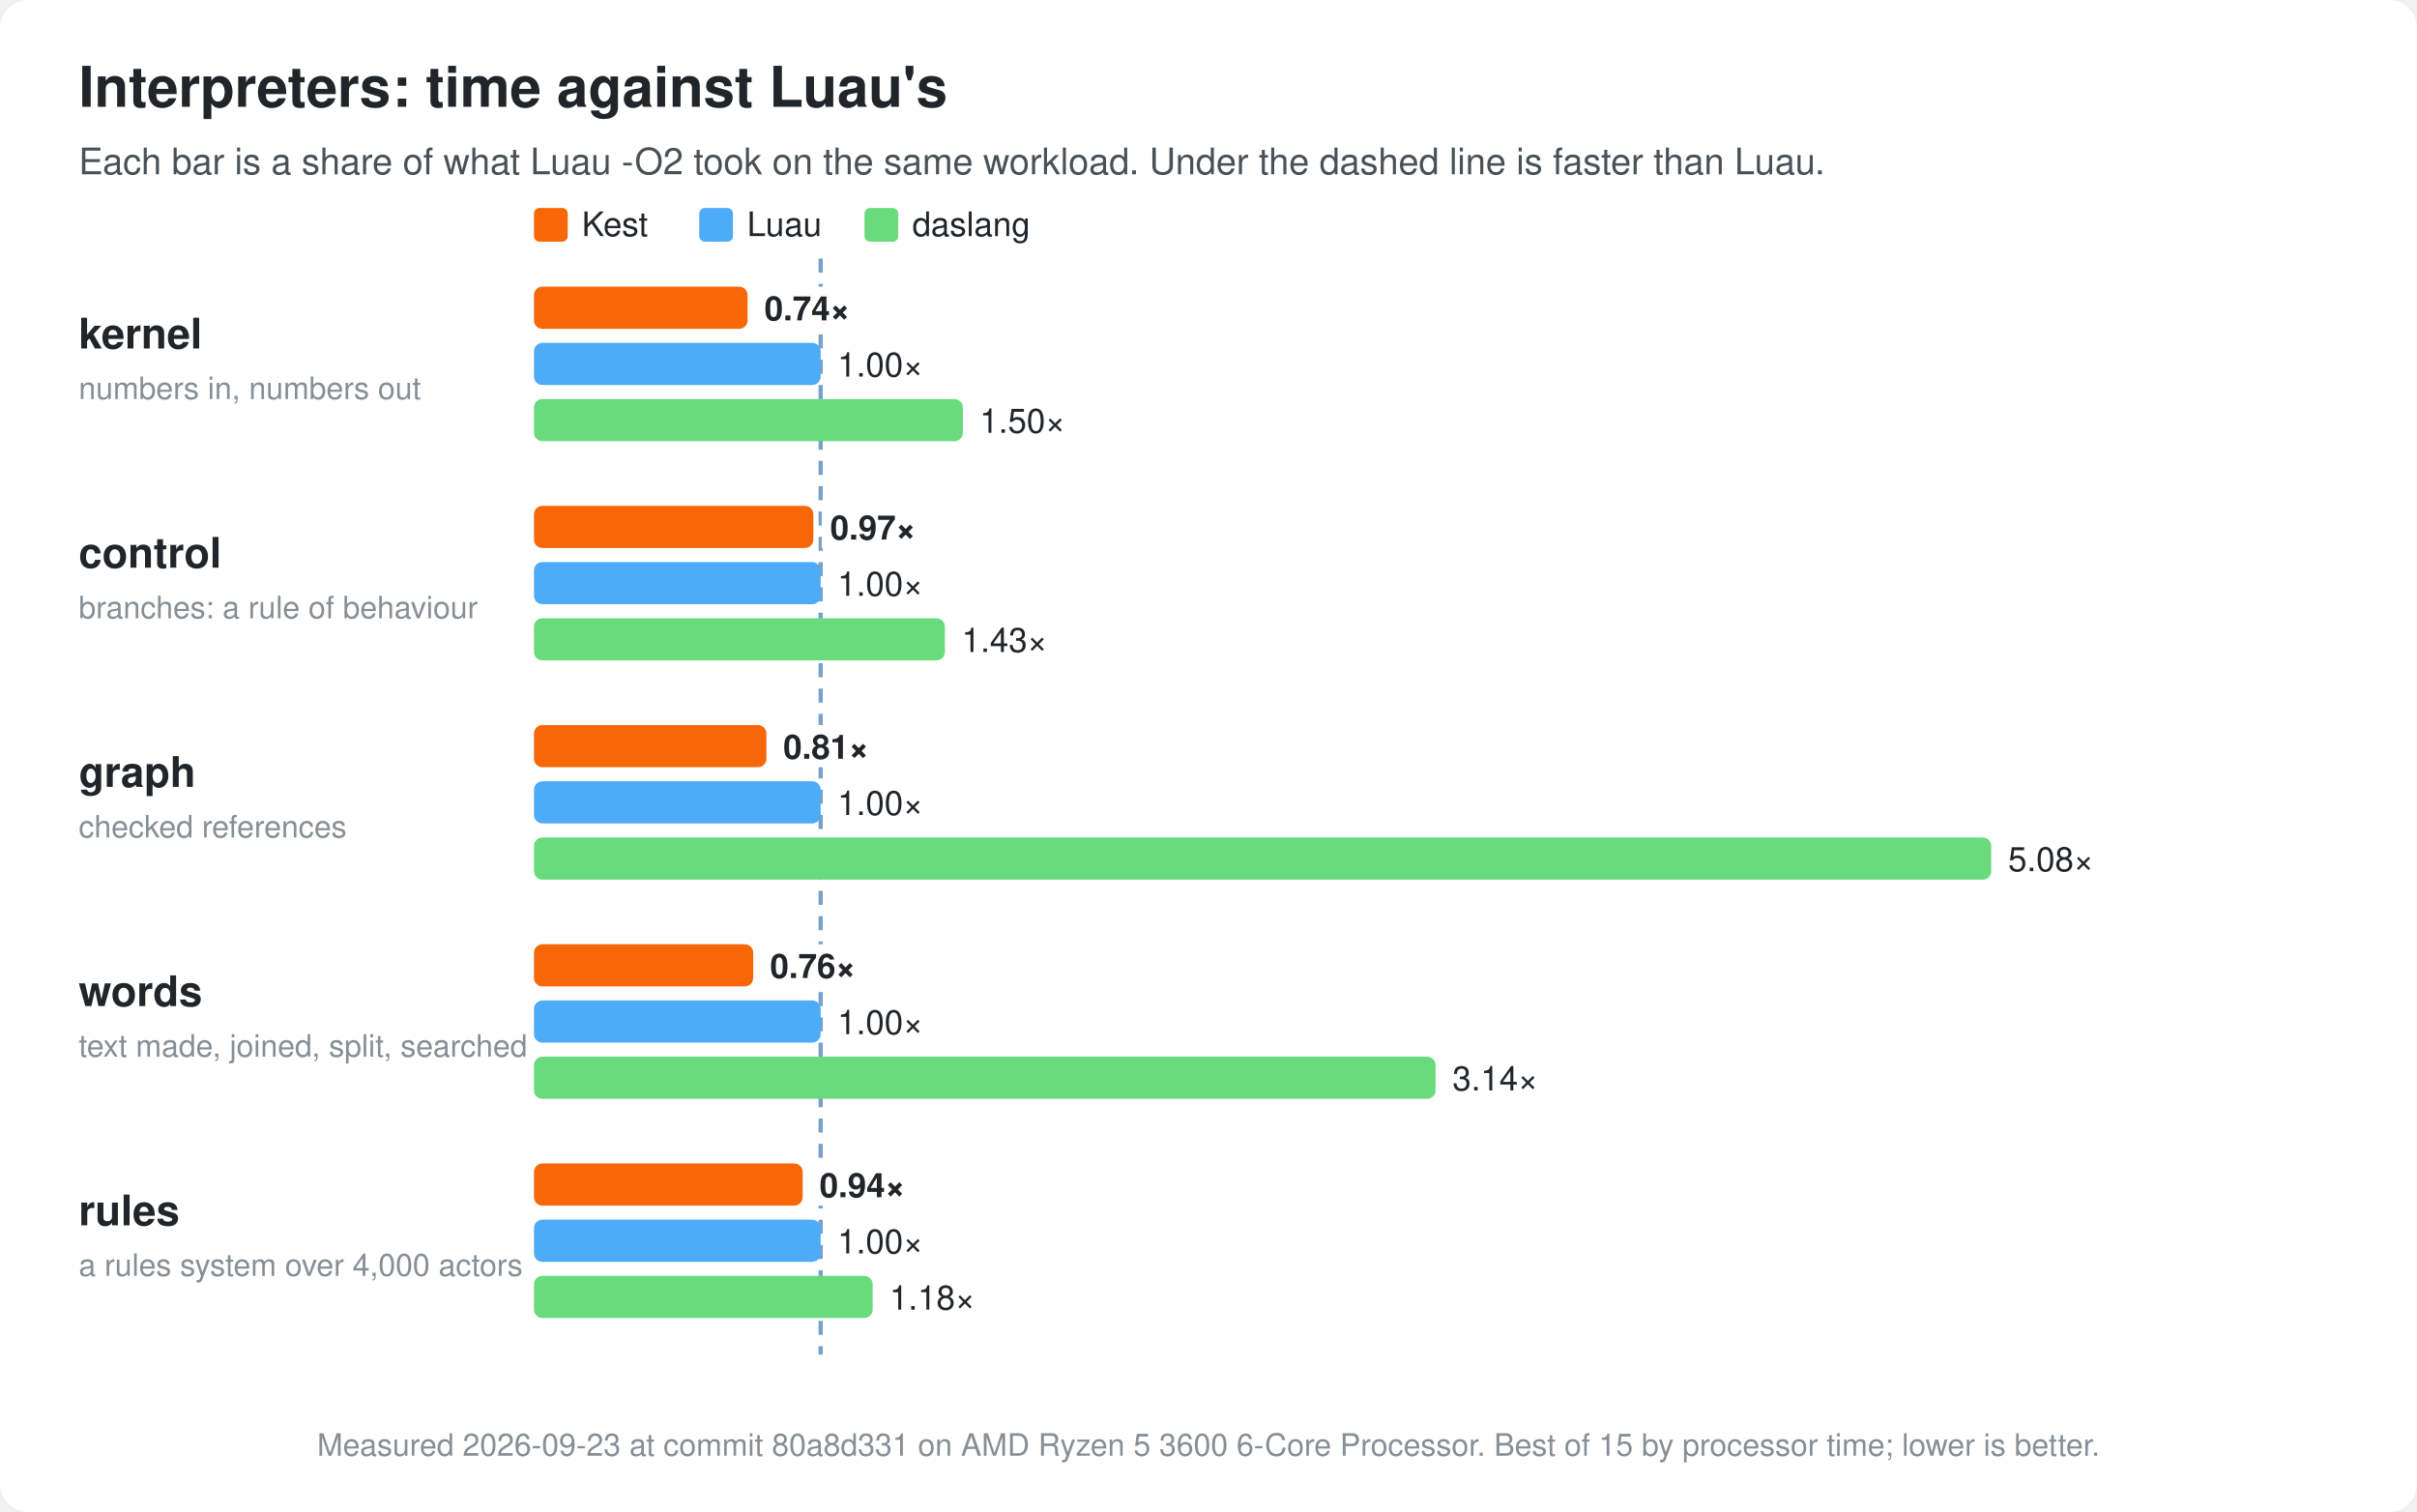
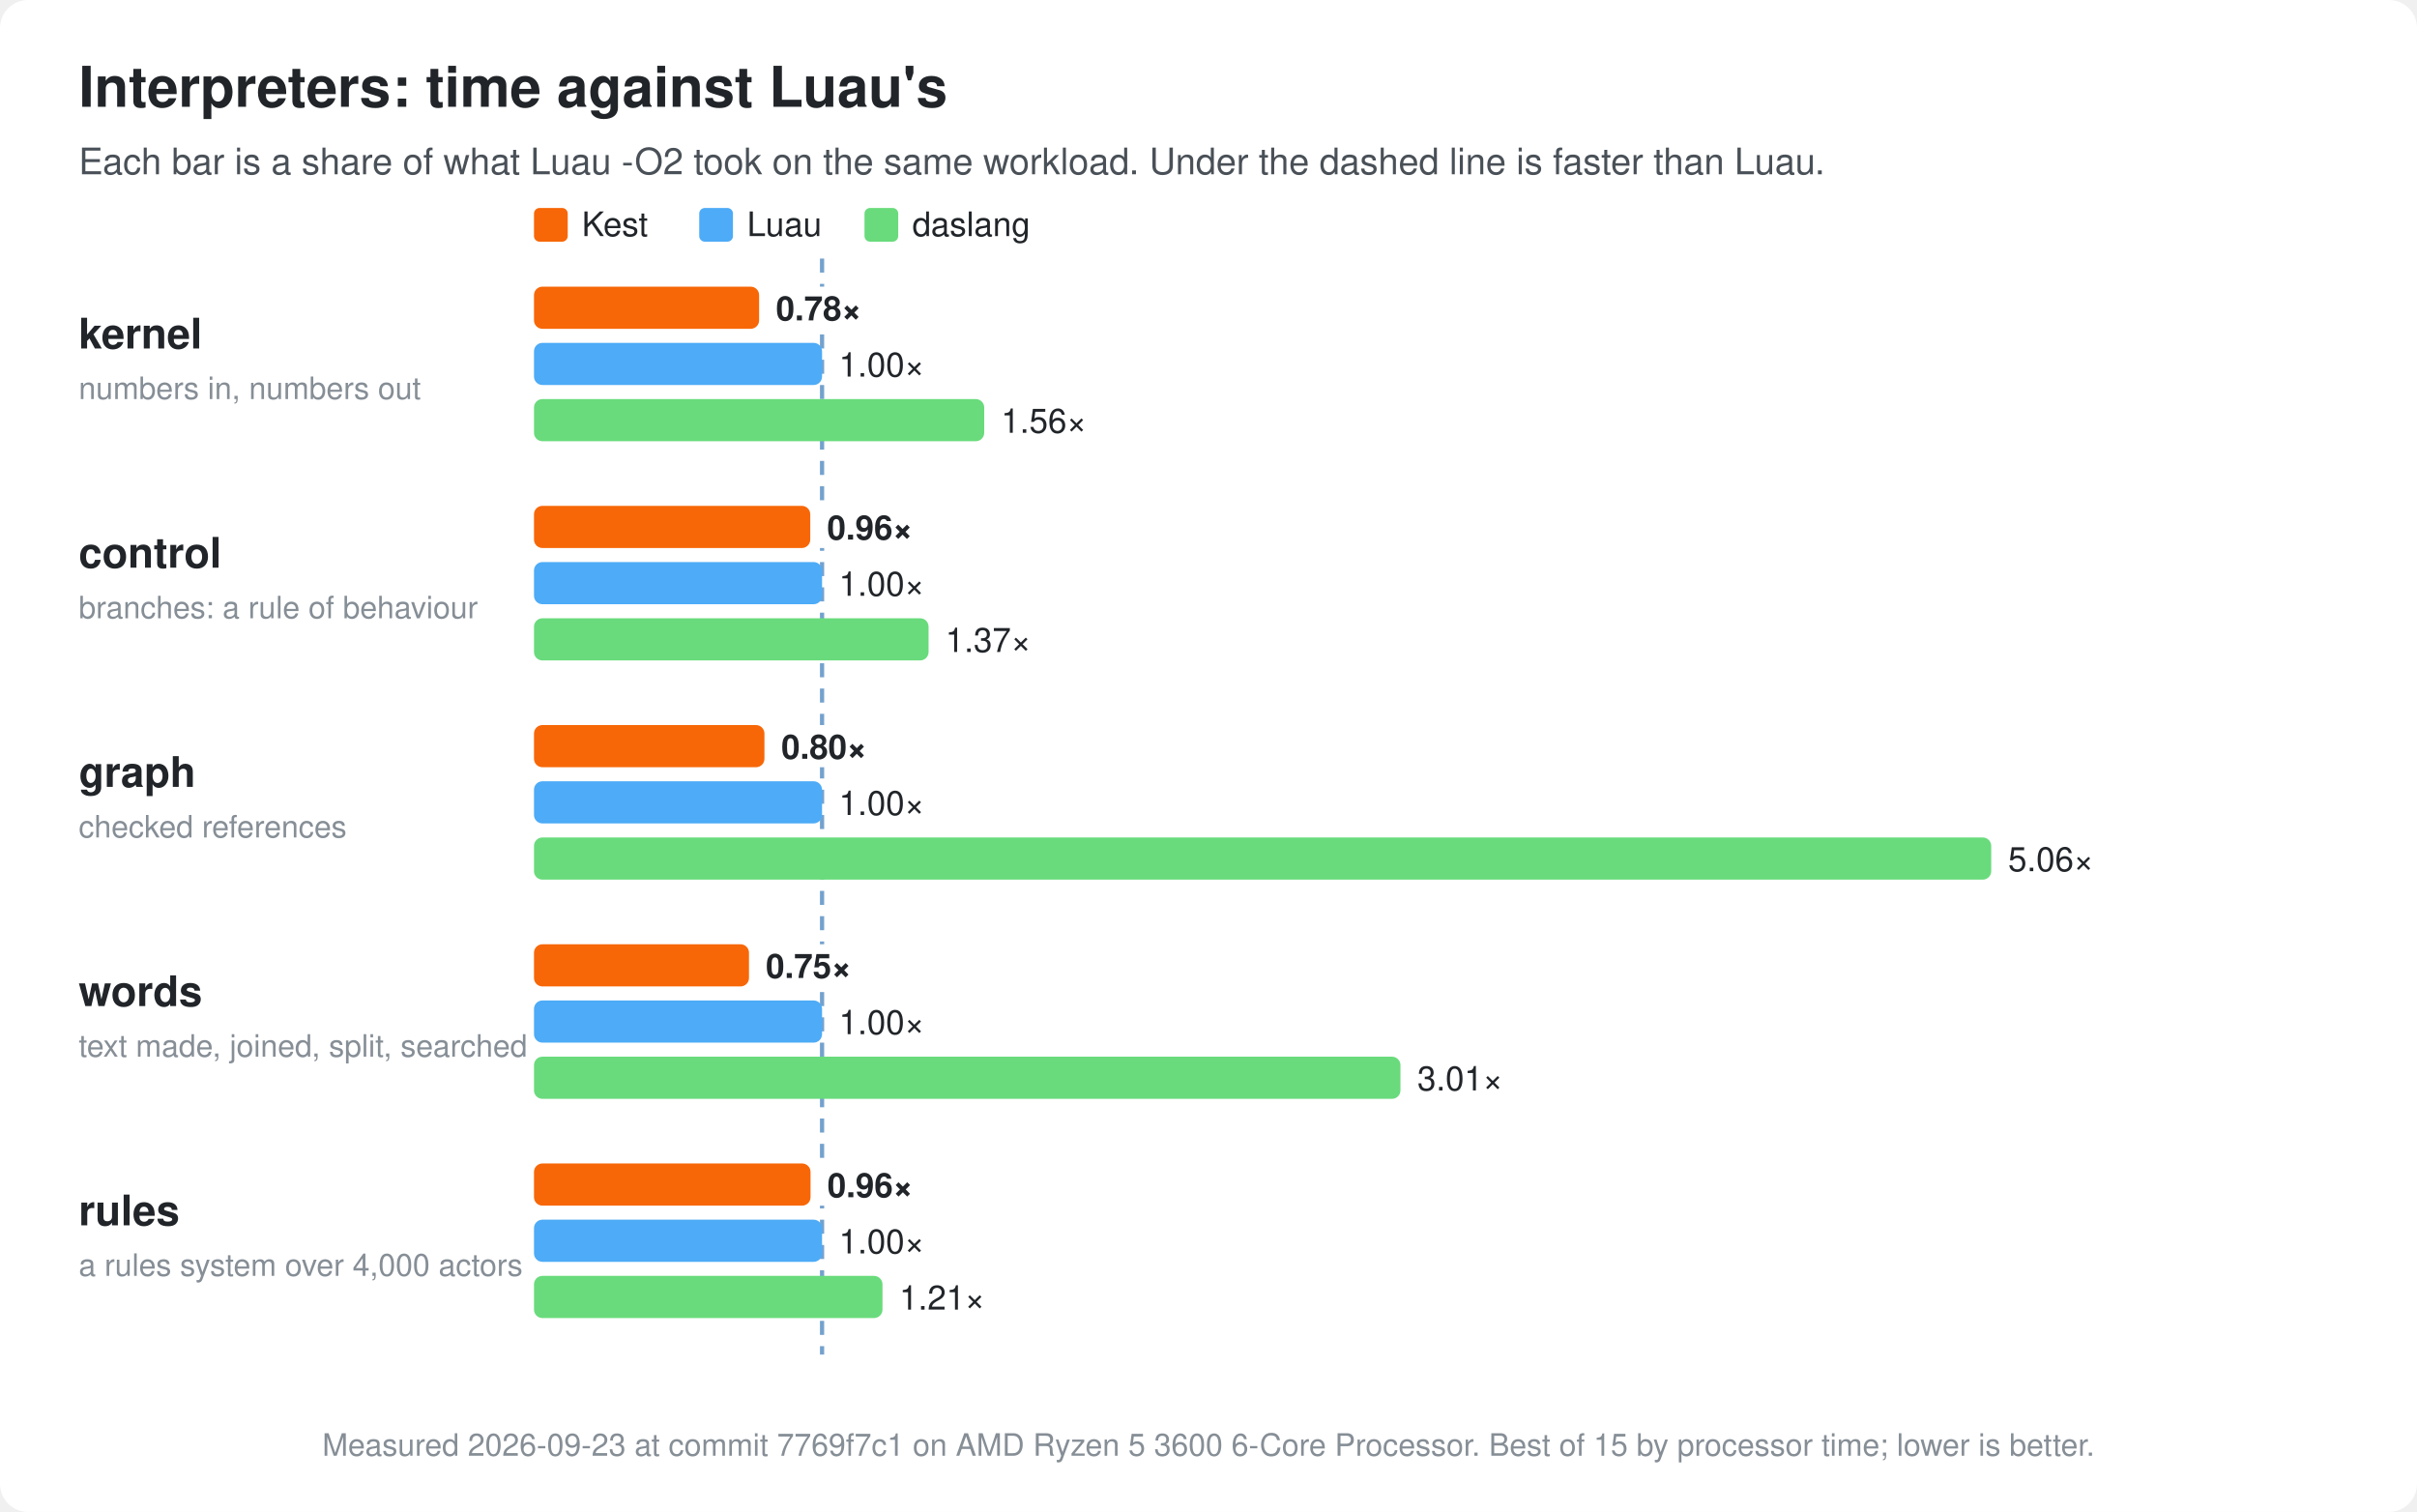
<svg xmlns="http://www.w3.org/2000/svg" width="860" height="538" viewBox="0 0 860 538">
  <rect width="100%" height="100%" rx="10" fill="#ffffff" />
  <text x="28.0" y="38.0" font-family="-apple-system,Segoe UI,Helvetica,Arial,sans-serif" font-size="20" font-weight="bold" fill="#212529" text-anchor="start">Interpreters: time against Luau's</text>
  <text x="28.0" y="62.0" font-family="-apple-system,Segoe UI,Helvetica,Arial,sans-serif" font-size="13" font-weight="normal" fill="#495057" text-anchor="start">Each bar is a share of what Luau -O2 took on the same workload. Under the dashed line is faster than Luau.</text>
  <rect x="190.0" y="74.0" width="12" height="12" rx="2" fill="#f76707" />
  <text x="207.0" y="84.0" font-family="-apple-system,Segoe UI,Helvetica,Arial,sans-serif" font-size="12" font-weight="normal" fill="#212529" text-anchor="start">Kest</text>
  <rect x="248.8" y="74.0" width="12" height="12" rx="2" fill="#4dabf7" />
  <text x="265.8" y="84.0" font-family="-apple-system,Segoe UI,Helvetica,Arial,sans-serif" font-size="12" font-weight="normal" fill="#212529" text-anchor="start">Luau</text>
  <rect x="307.6" y="74.0" width="12" height="12" rx="2" fill="#69db7c" />
  <text x="324.6" y="84.0" font-family="-apple-system,Segoe UI,Helvetica,Arial,sans-serif" font-size="12" font-weight="normal" fill="#212529" text-anchor="start">daslang</text>
-   <line x1="292.0" y1="92" x2="292.0" y2="482" stroke="#1864ab" stroke-width="1.5" stroke-dasharray="5,4" opacity="0.6" />
+   <line x1="292.5" y1="92" x2="292.5" y2="482" stroke="#1864ab" stroke-width="1.5" stroke-dasharray="5,4" opacity="0.6" />
  <text x="28.0" y="124.0" font-family="-apple-system,Segoe UI,Helvetica,Arial,sans-serif" font-size="15" font-weight="bold" fill="#212529" text-anchor="start">kernel</text>
  <text x="28.0" y="142.0" font-family="-apple-system,Segoe UI,Helvetica,Arial,sans-serif" font-size="11" font-weight="normal" fill="#868e96" text-anchor="start">numbers in, numbers out</text>
-   <rect x="190" y="102.0" width="76.0" height="15" rx="3" fill="#f76707" />
-   <rect x="269.0" y="102.0" width="44" height="15" fill="#ffffff" />
-   <text x="272.0" y="114.0" font-family="-apple-system,Segoe UI,Helvetica,Arial,sans-serif" font-size="12" font-weight="bold" fill="#212529" text-anchor="start">0.74×</text>
-   <rect x="190" y="122.0" width="102.0" height="15" rx="3" fill="#4dabf7" />
-   <rect x="295.0" y="122.0" width="44" height="15" fill="#ffffff" />
-   <text x="298.0" y="134.0" font-family="-apple-system,Segoe UI,Helvetica,Arial,sans-serif" font-size="12" font-weight="normal" fill="#212529" text-anchor="start">1.00×</text>
-   <rect x="190" y="142.0" width="152.6" height="15" rx="3" fill="#69db7c" />
-   <rect x="345.6" y="142.0" width="44" height="15" fill="#ffffff" />
-   <text x="348.6" y="154.0" font-family="-apple-system,Segoe UI,Helvetica,Arial,sans-serif" font-size="12" font-weight="normal" fill="#212529" text-anchor="start">1.50×</text>
+   <rect x="190" y="102.0" width="80.1" height="15" rx="3" fill="#f76707" />
+   <rect x="273.1" y="102.0" width="44" height="15" fill="#ffffff" />
+   <text x="276.1" y="114.0" font-family="-apple-system,Segoe UI,Helvetica,Arial,sans-serif" font-size="12" font-weight="bold" fill="#212529" text-anchor="start">0.78×</text>
+   <rect x="190" y="122.0" width="102.5" height="15" rx="3" fill="#4dabf7" />
+   <rect x="295.5" y="122.0" width="44" height="15" fill="#ffffff" />
+   <text x="298.5" y="134.0" font-family="-apple-system,Segoe UI,Helvetica,Arial,sans-serif" font-size="12" font-weight="normal" fill="#212529" text-anchor="start">1.00×</text>
+   <rect x="190" y="142.0" width="160.2" height="15" rx="3" fill="#69db7c" />
+   <rect x="353.2" y="142.0" width="44" height="15" fill="#ffffff" />
+   <text x="356.2" y="154.0" font-family="-apple-system,Segoe UI,Helvetica,Arial,sans-serif" font-size="12" font-weight="normal" fill="#212529" text-anchor="start">1.56×</text>
  <text x="28.0" y="202.0" font-family="-apple-system,Segoe UI,Helvetica,Arial,sans-serif" font-size="15" font-weight="bold" fill="#212529" text-anchor="start">control</text>
  <text x="28.0" y="220.0" font-family="-apple-system,Segoe UI,Helvetica,Arial,sans-serif" font-size="11" font-weight="normal" fill="#868e96" text-anchor="start">branches: a rule of behaviour</text>
-   <rect x="190" y="180.0" width="99.4" height="15" rx="3" fill="#f76707" />
-   <rect x="292.4" y="180.0" width="44" height="15" fill="#ffffff" />
-   <text x="295.4" y="192.0" font-family="-apple-system,Segoe UI,Helvetica,Arial,sans-serif" font-size="12" font-weight="bold" fill="#212529" text-anchor="start">0.97×</text>
-   <rect x="190" y="200.0" width="102.0" height="15" rx="3" fill="#4dabf7" />
-   <rect x="295.0" y="200.0" width="44" height="15" fill="#ffffff" />
-   <text x="298.0" y="212.0" font-family="-apple-system,Segoe UI,Helvetica,Arial,sans-serif" font-size="12" font-weight="normal" fill="#212529" text-anchor="start">1.00×</text>
-   <rect x="190" y="220.0" width="146.2" height="15" rx="3" fill="#69db7c" />
-   <rect x="339.2" y="220.0" width="44" height="15" fill="#ffffff" />
-   <text x="342.2" y="232.0" font-family="-apple-system,Segoe UI,Helvetica,Arial,sans-serif" font-size="12" font-weight="normal" fill="#212529" text-anchor="start">1.43×</text>
+   <rect x="190" y="180.0" width="98.3" height="15" rx="3" fill="#f76707" />
+   <rect x="291.3" y="180.0" width="44" height="15" fill="#ffffff" />
+   <text x="294.3" y="192.0" font-family="-apple-system,Segoe UI,Helvetica,Arial,sans-serif" font-size="12" font-weight="bold" fill="#212529" text-anchor="start">0.96×</text>
+   <rect x="190" y="200.0" width="102.5" height="15" rx="3" fill="#4dabf7" />
+   <rect x="295.5" y="200.0" width="44" height="15" fill="#ffffff" />
+   <text x="298.5" y="212.0" font-family="-apple-system,Segoe UI,Helvetica,Arial,sans-serif" font-size="12" font-weight="normal" fill="#212529" text-anchor="start">1.00×</text>
+   <rect x="190" y="220.0" width="140.4" height="15" rx="3" fill="#69db7c" />
+   <rect x="333.4" y="220.0" width="44" height="15" fill="#ffffff" />
+   <text x="336.4" y="232.0" font-family="-apple-system,Segoe UI,Helvetica,Arial,sans-serif" font-size="12" font-weight="normal" fill="#212529" text-anchor="start">1.37×</text>
  <text x="28.0" y="280.0" font-family="-apple-system,Segoe UI,Helvetica,Arial,sans-serif" font-size="15" font-weight="bold" fill="#212529" text-anchor="start">graph</text>
  <text x="28.0" y="298.0" font-family="-apple-system,Segoe UI,Helvetica,Arial,sans-serif" font-size="11" font-weight="normal" fill="#868e96" text-anchor="start">checked references</text>
-   <rect x="190" y="258.0" width="82.7" height="15" rx="3" fill="#f76707" />
-   <rect x="275.7" y="258.0" width="44" height="15" fill="#ffffff" />
-   <text x="278.7" y="270.0" font-family="-apple-system,Segoe UI,Helvetica,Arial,sans-serif" font-size="12" font-weight="bold" fill="#212529" text-anchor="start">0.81×</text>
-   <rect x="190" y="278.0" width="102.0" height="15" rx="3" fill="#4dabf7" />
-   <rect x="295.0" y="278.0" width="44" height="15" fill="#ffffff" />
-   <text x="298.0" y="290.0" font-family="-apple-system,Segoe UI,Helvetica,Arial,sans-serif" font-size="12" font-weight="normal" fill="#212529" text-anchor="start">1.00×</text>
+   <rect x="190" y="258.0" width="82.0" height="15" rx="3" fill="#f76707" />
+   <rect x="275.0" y="258.0" width="44" height="15" fill="#ffffff" />
+   <text x="278.0" y="270.0" font-family="-apple-system,Segoe UI,Helvetica,Arial,sans-serif" font-size="12" font-weight="bold" fill="#212529" text-anchor="start">0.80×</text>
+   <rect x="190" y="278.0" width="102.5" height="15" rx="3" fill="#4dabf7" />
+   <rect x="295.5" y="278.0" width="44" height="15" fill="#ffffff" />
+   <text x="298.5" y="290.0" font-family="-apple-system,Segoe UI,Helvetica,Arial,sans-serif" font-size="12" font-weight="normal" fill="#212529" text-anchor="start">1.00×</text>
  <rect x="190" y="298.0" width="518.5" height="15" rx="3" fill="#69db7c" />
  <rect x="711.5" y="298.0" width="44" height="15" fill="#ffffff" />
-   <text x="714.5" y="310.0" font-family="-apple-system,Segoe UI,Helvetica,Arial,sans-serif" font-size="12" font-weight="normal" fill="#212529" text-anchor="start">5.08×</text>
+   <text x="714.5" y="310.0" font-family="-apple-system,Segoe UI,Helvetica,Arial,sans-serif" font-size="12" font-weight="normal" fill="#212529" text-anchor="start">5.06×</text>
  <text x="28.0" y="358.0" font-family="-apple-system,Segoe UI,Helvetica,Arial,sans-serif" font-size="15" font-weight="bold" fill="#212529" text-anchor="start">words</text>
  <text x="28.0" y="376.0" font-family="-apple-system,Segoe UI,Helvetica,Arial,sans-serif" font-size="11" font-weight="normal" fill="#868e96" text-anchor="start">text made, joined, split, searched</text>
-   <rect x="190" y="336.0" width="78.0" height="15" rx="3" fill="#f76707" />
-   <rect x="271.0" y="336.0" width="44" height="15" fill="#ffffff" />
-   <text x="274.0" y="348.0" font-family="-apple-system,Segoe UI,Helvetica,Arial,sans-serif" font-size="12" font-weight="bold" fill="#212529" text-anchor="start">0.76×</text>
-   <rect x="190" y="356.0" width="102.0" height="15" rx="3" fill="#4dabf7" />
-   <rect x="295.0" y="356.0" width="44" height="15" fill="#ffffff" />
-   <text x="298.0" y="368.0" font-family="-apple-system,Segoe UI,Helvetica,Arial,sans-serif" font-size="12" font-weight="normal" fill="#212529" text-anchor="start">1.00×</text>
-   <rect x="190" y="376.0" width="320.8" height="15" rx="3" fill="#69db7c" />
-   <rect x="513.8" y="376.0" width="44" height="15" fill="#ffffff" />
-   <text x="516.8" y="388.0" font-family="-apple-system,Segoe UI,Helvetica,Arial,sans-serif" font-size="12" font-weight="normal" fill="#212529" text-anchor="start">3.14×</text>
+   <rect x="190" y="336.0" width="76.5" height="15" rx="3" fill="#f76707" />
+   <rect x="269.5" y="336.0" width="44" height="15" fill="#ffffff" />
+   <text x="272.5" y="348.0" font-family="-apple-system,Segoe UI,Helvetica,Arial,sans-serif" font-size="12" font-weight="bold" fill="#212529" text-anchor="start">0.75×</text>
+   <rect x="190" y="356.0" width="102.5" height="15" rx="3" fill="#4dabf7" />
+   <rect x="295.5" y="356.0" width="44" height="15" fill="#ffffff" />
+   <text x="298.5" y="368.0" font-family="-apple-system,Segoe UI,Helvetica,Arial,sans-serif" font-size="12" font-weight="normal" fill="#212529" text-anchor="start">1.00×</text>
+   <rect x="190" y="376.0" width="308.3" height="15" rx="3" fill="#69db7c" />
+   <rect x="501.3" y="376.0" width="44" height="15" fill="#ffffff" />
+   <text x="504.3" y="388.0" font-family="-apple-system,Segoe UI,Helvetica,Arial,sans-serif" font-size="12" font-weight="normal" fill="#212529" text-anchor="start">3.01×</text>
  <text x="28.0" y="436.0" font-family="-apple-system,Segoe UI,Helvetica,Arial,sans-serif" font-size="15" font-weight="bold" fill="#212529" text-anchor="start">rules</text>
  <text x="28.0" y="454.0" font-family="-apple-system,Segoe UI,Helvetica,Arial,sans-serif" font-size="11" font-weight="normal" fill="#868e96" text-anchor="start">a rules system over 4,000 actors</text>
-   <rect x="190" y="414.0" width="95.6" height="15" rx="3" fill="#f76707" />
-   <rect x="288.6" y="414.0" width="44" height="15" fill="#ffffff" />
-   <text x="291.6" y="426.0" font-family="-apple-system,Segoe UI,Helvetica,Arial,sans-serif" font-size="12" font-weight="bold" fill="#212529" text-anchor="start">0.94×</text>
-   <rect x="190" y="434.0" width="102.0" height="15" rx="3" fill="#4dabf7" />
-   <rect x="295.0" y="434.0" width="44" height="15" fill="#ffffff" />
-   <text x="298.0" y="446.0" font-family="-apple-system,Segoe UI,Helvetica,Arial,sans-serif" font-size="12" font-weight="normal" fill="#212529" text-anchor="start">1.00×</text>
-   <rect x="190" y="454.0" width="120.5" height="15" rx="3" fill="#69db7c" />
-   <rect x="313.5" y="454.0" width="44" height="15" fill="#ffffff" />
-   <text x="316.5" y="466.0" font-family="-apple-system,Segoe UI,Helvetica,Arial,sans-serif" font-size="12" font-weight="normal" fill="#212529" text-anchor="start">1.18×</text>
-   <text x="430.0" y="518.0" font-family="-apple-system,Segoe UI,Helvetica,Arial,sans-serif" font-size="11" font-weight="normal" fill="#868e96" text-anchor="middle">Measured 2026-09-23 at commit 80a8d331 on AMD Ryzen 5 3600 6-Core Processor. Best of 15 by processor time; lower is better.</text>
+   <rect x="190" y="414.0" width="98.4" height="15" rx="3" fill="#f76707" />
+   <rect x="291.4" y="414.0" width="44" height="15" fill="#ffffff" />
+   <text x="294.4" y="426.0" font-family="-apple-system,Segoe UI,Helvetica,Arial,sans-serif" font-size="12" font-weight="bold" fill="#212529" text-anchor="start">0.96×</text>
+   <rect x="190" y="434.0" width="102.5" height="15" rx="3" fill="#4dabf7" />
+   <rect x="295.5" y="434.0" width="44" height="15" fill="#ffffff" />
+   <text x="298.5" y="446.0" font-family="-apple-system,Segoe UI,Helvetica,Arial,sans-serif" font-size="12" font-weight="normal" fill="#212529" text-anchor="start">1.00×</text>
+   <rect x="190" y="454.0" width="124.0" height="15" rx="3" fill="#69db7c" />
+   <rect x="317.0" y="454.0" width="44" height="15" fill="#ffffff" />
+   <text x="320.0" y="466.0" font-family="-apple-system,Segoe UI,Helvetica,Arial,sans-serif" font-size="12" font-weight="normal" fill="#212529" text-anchor="start">1.21×</text>
+   <text x="430.0" y="518.0" font-family="-apple-system,Segoe UI,Helvetica,Arial,sans-serif" font-size="11" font-weight="normal" fill="#868e96" text-anchor="middle">Measured 2026-09-23 at commit 7769f7c1 on AMD Ryzen 5 3600 6-Core Processor. Best of 15 by processor time; lower is better.</text>
</svg>
